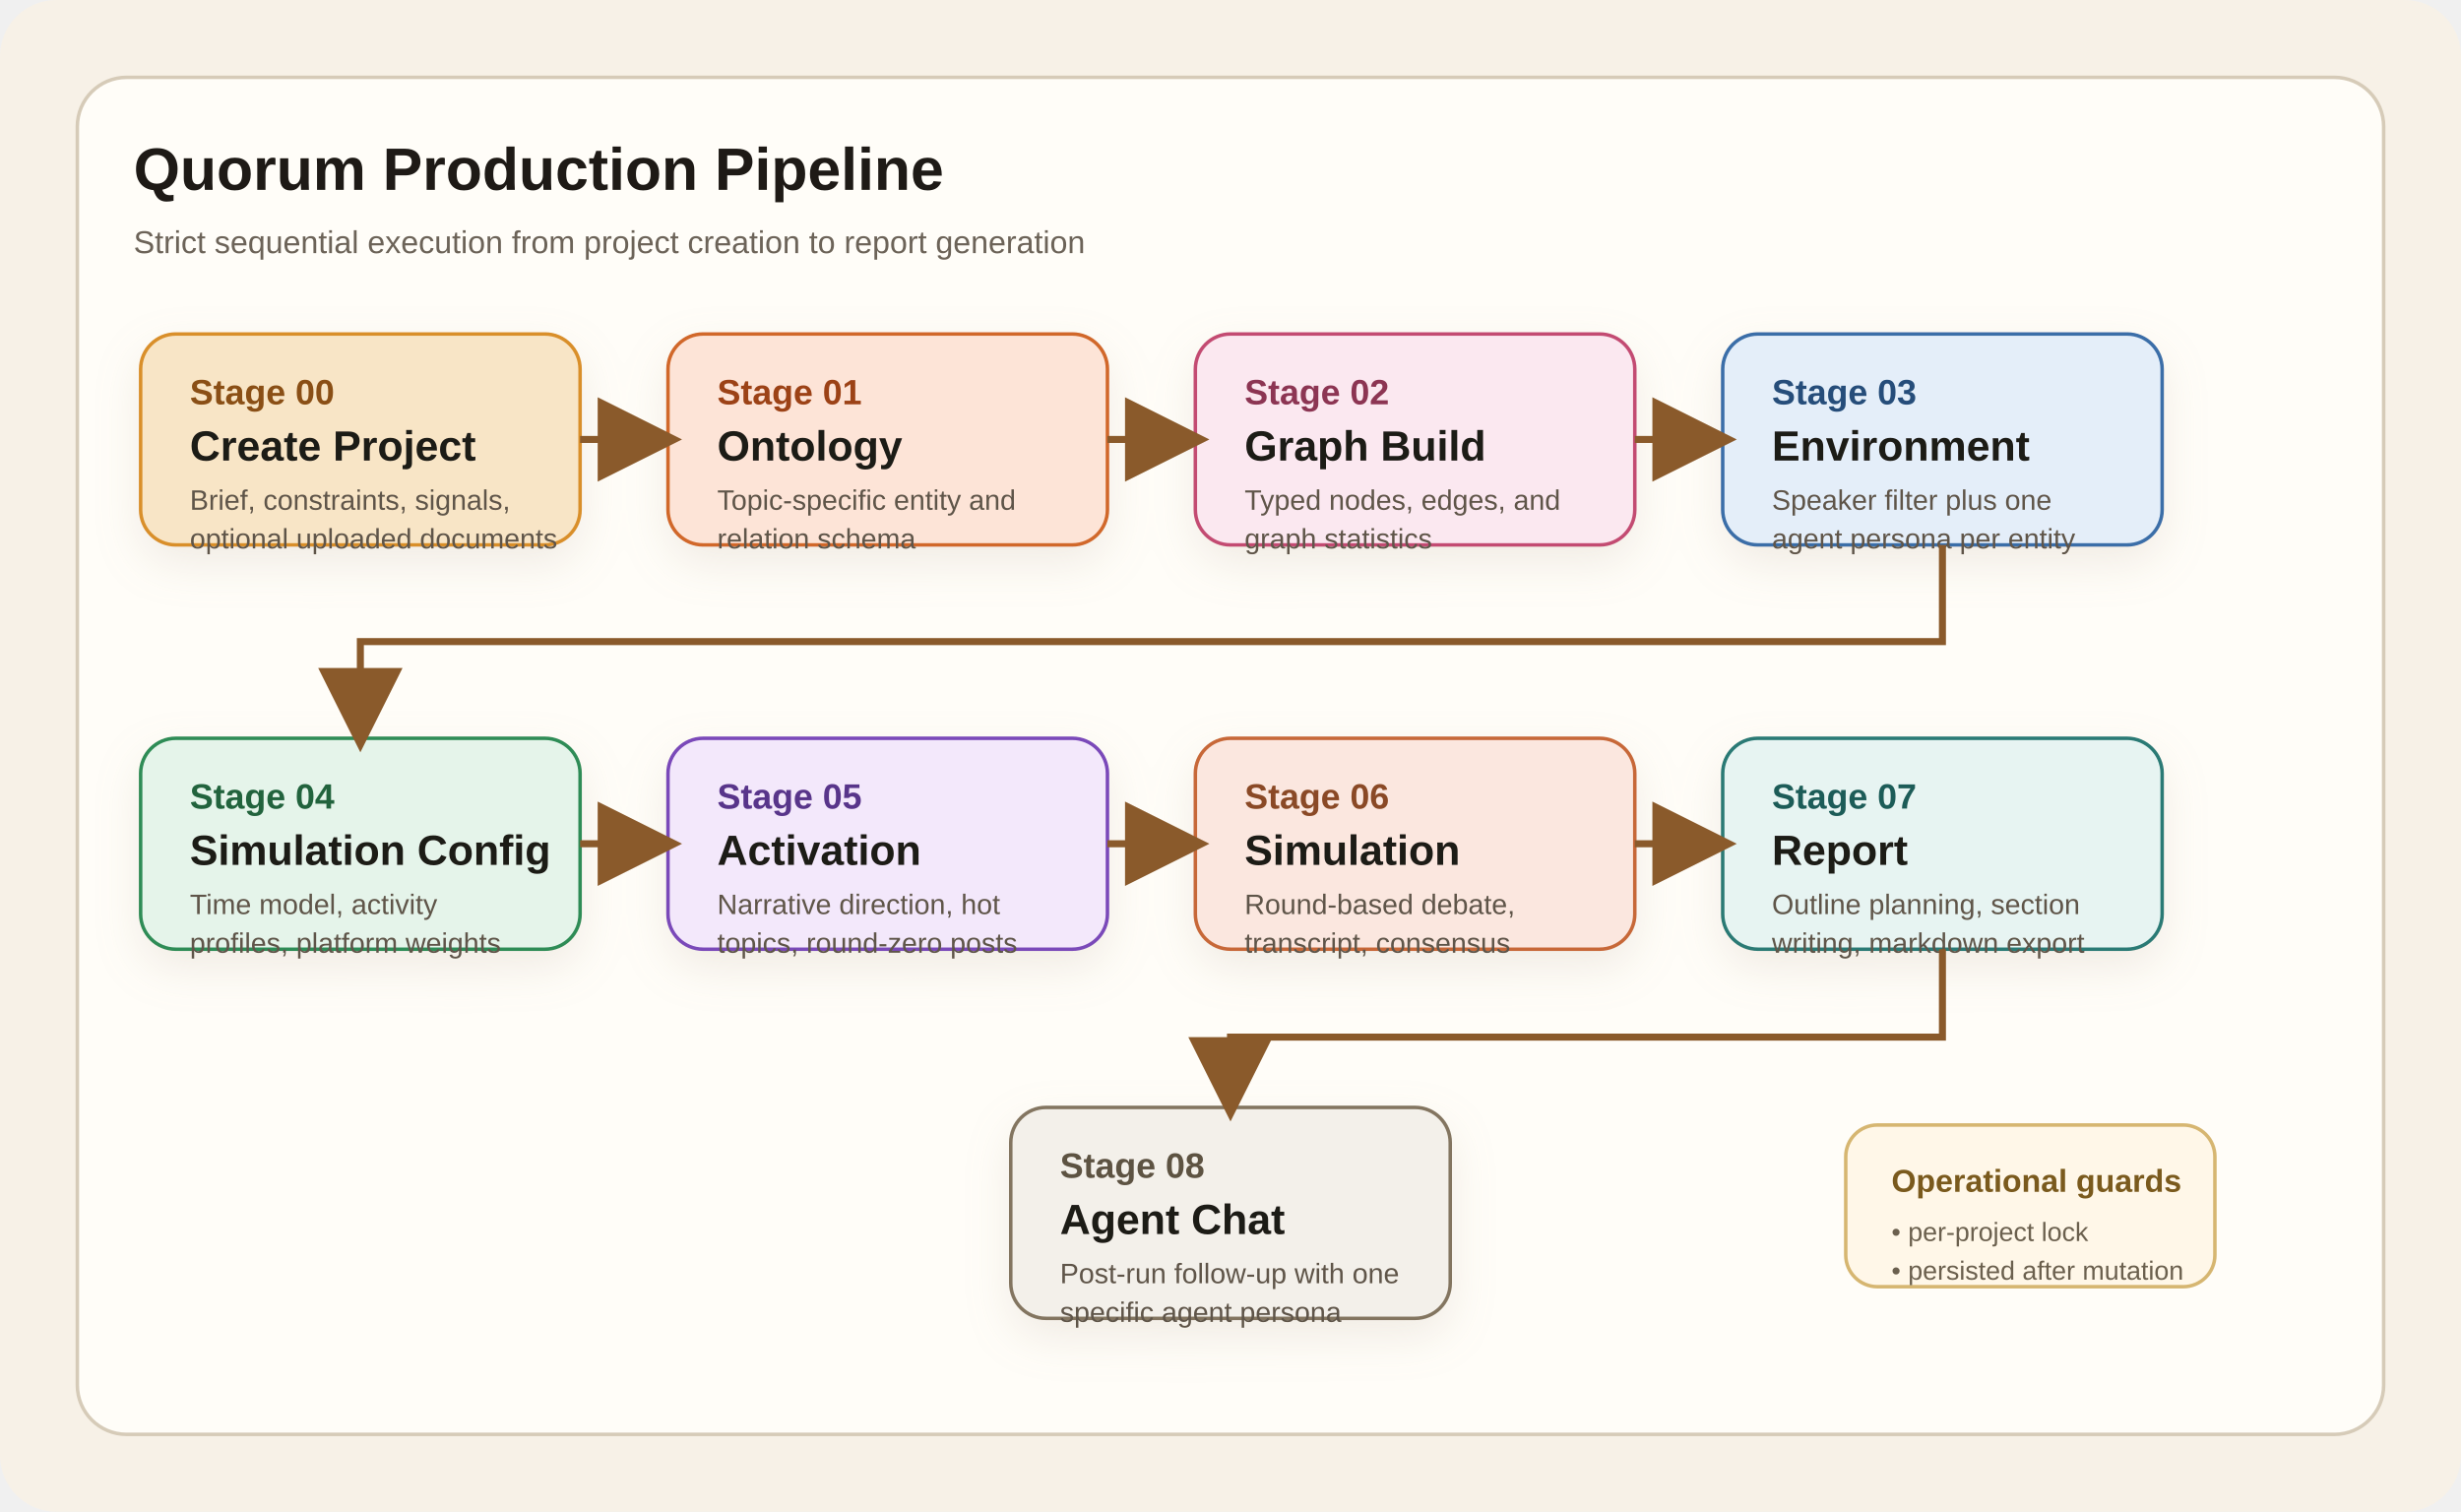
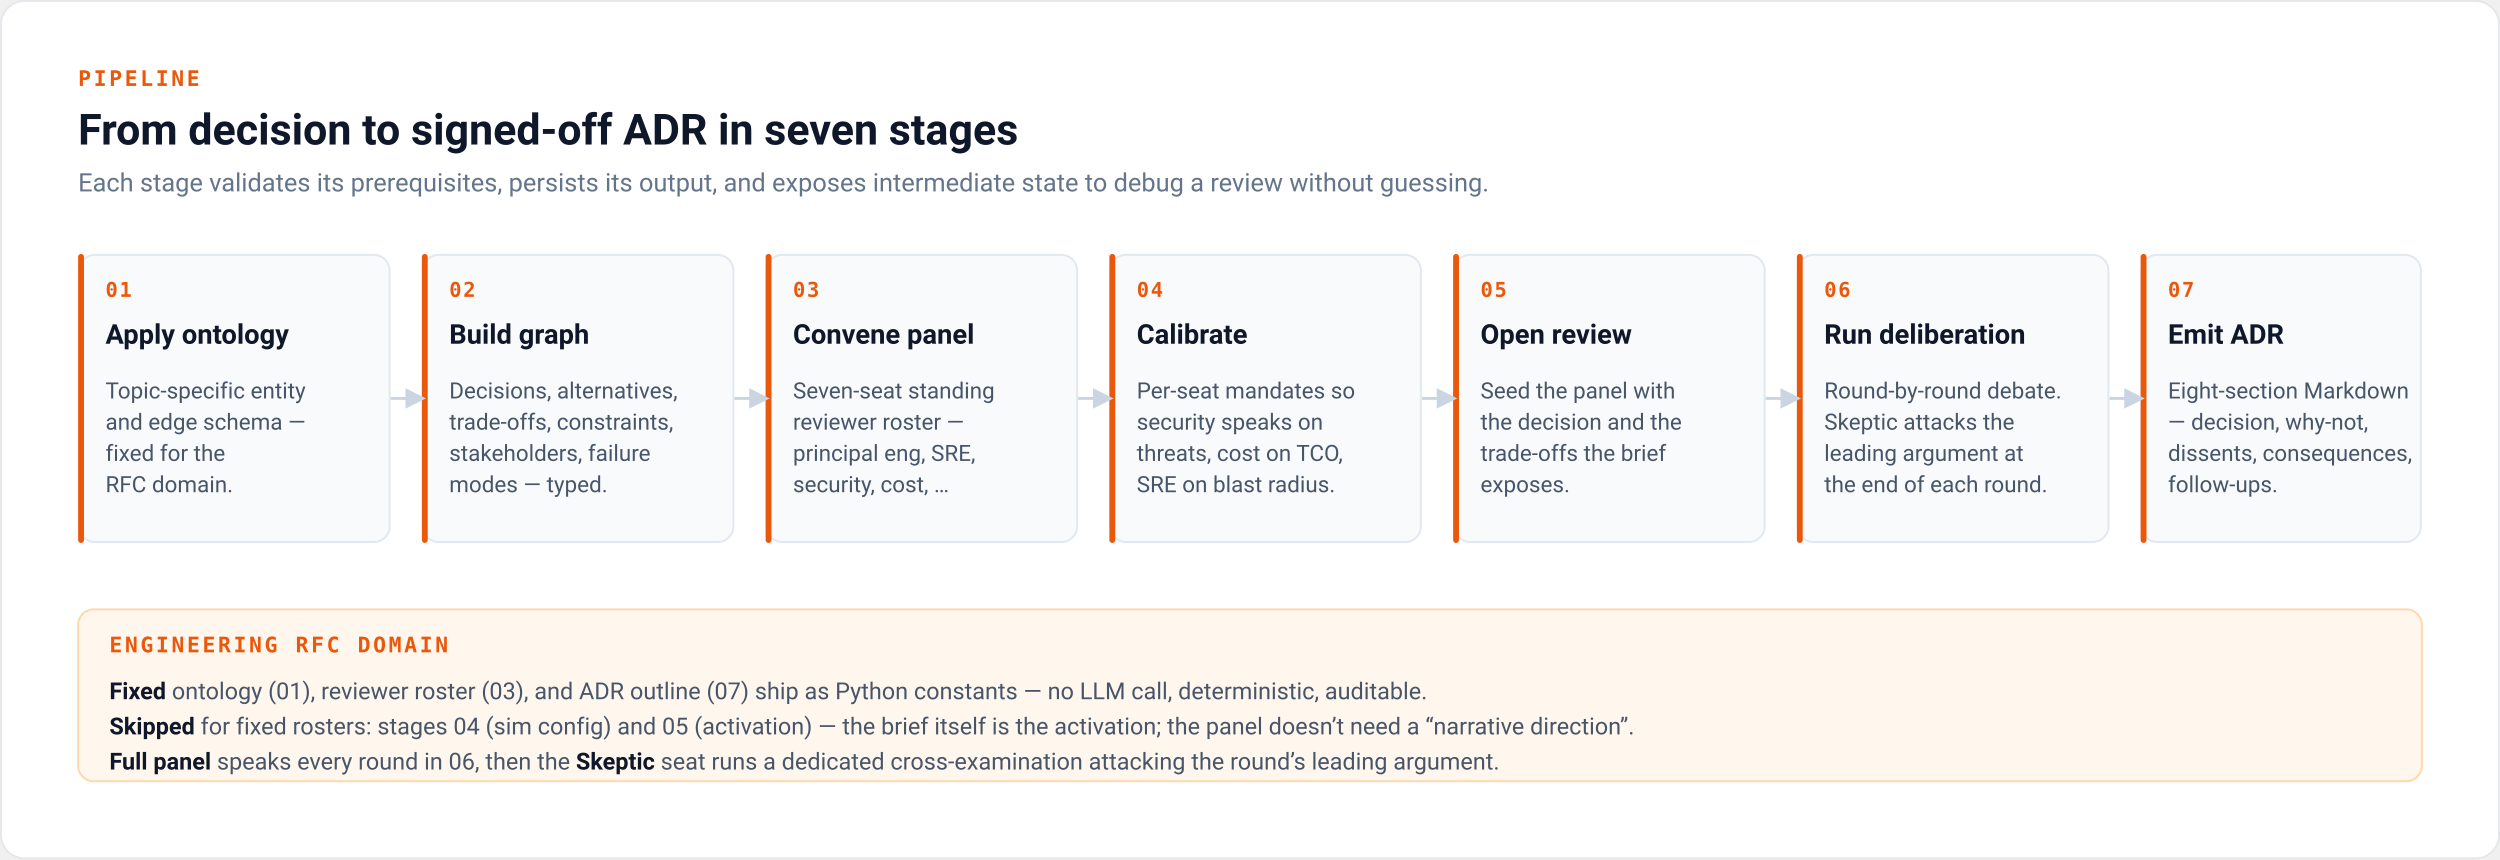
- <svg xmlns="http://www.w3.org/2000/svg" width="1400" height="860" viewBox="0 0 1400 860" fill="none">
-   <rect width="1400" height="860" rx="32" fill="#F7F1E7" />
-   <rect x="44" y="44" width="1312" height="772" rx="28" fill="#FFFDF8" stroke="#D6CBB8" stroke-width="2" />
-   <text x="76" y="108" fill="#1E1A16" font-family="Arial, sans-serif" font-size="34" font-weight="700">Quorum Production Pipeline</text>
-   <text x="76" y="144" fill="#6C6358" font-family="Arial, sans-serif" font-size="18">Strict sequential execution from project creation to report generation</text>
+ <svg xmlns="http://www.w3.org/2000/svg" viewBox="0 0 1280 440" role="img" aria-label="Quorum pipeline flow chart">
  <defs>
-     <filter id="shadow" x="-20%" y="-20%" width="140%" height="140%">
-       <feDropShadow dx="0" dy="10" stdDeviation="12" flood-color="#BDAE96" flood-opacity="0.2" />
-     </filter>
-     <marker id="arrow" markerWidth="12" markerHeight="12" refX="10" refY="6" orient="auto">
-       <path d="M0 0L12 6L0 12V0Z" fill="#8A5A2B" />
+     <style>
+       .canvas { fill: #ffffff; stroke: #e5e7eb; }
+       .card-bg { fill: #f8fafc; stroke: #e2e8f0; }
+       .card-stripe { fill: #ea580c; }
+       .stage-num { fill: #ea580c; font-family: ui-monospace, SFMono-Regular, Menlo, monospace; font-size: 10.5px; font-weight: 600; letter-spacing: 0.08em; }
+       .stage-title { fill: #0f172a; font-family: -apple-system, BlinkMacSystemFont, 'Segoe UI', Roboto, sans-serif; font-size: 14px; font-weight: 600; }
+       .stage-body { fill: #475569; font-family: -apple-system, BlinkMacSystemFont, 'Segoe UI', Roboto, sans-serif; font-size: 11.5px; }
+       .h-label { fill: #ea580c; font-family: ui-monospace, SFMono-Regular, Menlo, monospace; font-size: 11px; font-weight: 600; letter-spacing: 0.12em; }
+       .h-title { fill: #0f172a; font-family: -apple-system, BlinkMacSystemFont, 'Segoe UI', Roboto, sans-serif; font-size: 22px; font-weight: 600; }
+       .h-sub   { fill: #64748b; font-family: -apple-system, BlinkMacSystemFont, 'Segoe UI', Roboto, sans-serif; font-size: 13px; }
+       .caption { fill: #475569; font-family: -apple-system, BlinkMacSystemFont, 'Segoe UI', Roboto, sans-serif; font-size: 12px; }
+       .caption-bold { font-weight: 600; fill: #0f172a; }
+       .arrow { stroke: #cbd5e1; stroke-width: 1.5; fill: none; }
+       .legend-text { fill: #475569; font-family: -apple-system, BlinkMacSystemFont, 'Segoe UI', Roboto, sans-serif; font-size: 11px; }
+     </style>
+     <marker id="arrowhead" viewBox="0 0 10 10" refX="8" refY="5" markerWidth="7" markerHeight="7" orient="auto-start-reverse">
+       <path d="M 0 0 L 10 5 L 0 10 z" fill="#cbd5e1" />
    </marker>
  </defs>
-   <g filter="url(#shadow)">
-     <rect x="80" y="190" width="250" height="120" rx="20" fill="#F8E5C6" stroke="#D98F2B" stroke-width="2" />
-     <text x="108" y="230" fill="#8A4F13" font-family="Arial, sans-serif" font-size="20" font-weight="700">Stage 00</text>
-     <text x="108" y="262" fill="#1E1A16" font-family="Arial, sans-serif" font-size="24" font-weight="700">Create Project</text>
-     <text x="108" y="290" fill="#5F5549" font-family="Arial, sans-serif" font-size="16">Brief, constraints, signals,</text>
-     <text x="108" y="312" fill="#5F5549" font-family="Arial, sans-serif" font-size="16">optional uploaded documents</text>
-     <rect x="380" y="190" width="250" height="120" rx="20" fill="#FDE4D7" stroke="#D1672B" stroke-width="2" />
-     <text x="408" y="230" fill="#9C4218" font-family="Arial, sans-serif" font-size="20" font-weight="700">Stage 01</text>
-     <text x="408" y="262" fill="#1E1A16" font-family="Arial, sans-serif" font-size="24" font-weight="700">Ontology</text>
-     <text x="408" y="290" fill="#5F5549" font-family="Arial, sans-serif" font-size="16">Topic-specific entity and</text>
-     <text x="408" y="312" fill="#5F5549" font-family="Arial, sans-serif" font-size="16">relation schema</text>
-     <rect x="680" y="190" width="250" height="120" rx="20" fill="#FBE8F0" stroke="#C34C72" stroke-width="2" />
-     <text x="708" y="230" fill="#8C3552" font-family="Arial, sans-serif" font-size="20" font-weight="700">Stage 02</text>
-     <text x="708" y="262" fill="#1E1A16" font-family="Arial, sans-serif" font-size="24" font-weight="700">Graph Build</text>
-     <text x="708" y="290" fill="#5F5549" font-family="Arial, sans-serif" font-size="16">Typed nodes, edges, and</text>
-     <text x="708" y="312" fill="#5F5549" font-family="Arial, sans-serif" font-size="16">graph statistics</text>
-     <rect x="980" y="190" width="250" height="120" rx="20" fill="#E4EEF9" stroke="#3B6EA8" stroke-width="2" />
-     <text x="1008" y="230" fill="#254E7A" font-family="Arial, sans-serif" font-size="20" font-weight="700">Stage 03</text>
-     <text x="1008" y="262" fill="#1E1A16" font-family="Arial, sans-serif" font-size="24" font-weight="700">Environment</text>
-     <text x="1008" y="290" fill="#5F5549" font-family="Arial, sans-serif" font-size="16">Speaker filter plus one</text>
-     <text x="1008" y="312" fill="#5F5549" font-family="Arial, sans-serif" font-size="16">agent persona per entity</text>
-     <rect x="80" y="420" width="250" height="120" rx="20" fill="#E5F4EA" stroke="#2F8C56" stroke-width="2" />
-     <text x="108" y="460" fill="#21633D" font-family="Arial, sans-serif" font-size="20" font-weight="700">Stage 04</text>
-     <text x="108" y="492" fill="#1E1A16" font-family="Arial, sans-serif" font-size="24" font-weight="700">Simulation Config</text>
-     <text x="108" y="520" fill="#5F5549" font-family="Arial, sans-serif" font-size="16">Time model, activity</text>
-     <text x="108" y="542" fill="#5F5549" font-family="Arial, sans-serif" font-size="16">profiles, platform weights</text>
-     <rect x="380" y="420" width="250" height="120" rx="20" fill="#F3E8FB" stroke="#7A49B9" stroke-width="2" />
-     <text x="408" y="460" fill="#58348A" font-family="Arial, sans-serif" font-size="20" font-weight="700">Stage 05</text>
-     <text x="408" y="492" fill="#1E1A16" font-family="Arial, sans-serif" font-size="24" font-weight="700">Activation</text>
-     <text x="408" y="520" fill="#5F5549" font-family="Arial, sans-serif" font-size="16">Narrative direction, hot</text>
-     <text x="408" y="542" fill="#5F5549" font-family="Arial, sans-serif" font-size="16">topics, round-zero posts</text>
-     <rect x="680" y="420" width="250" height="120" rx="20" fill="#FBE7DF" stroke="#C76839" stroke-width="2" />
-     <text x="708" y="460" fill="#8A4A25" font-family="Arial, sans-serif" font-size="20" font-weight="700">Stage 06</text>
-     <text x="708" y="492" fill="#1E1A16" font-family="Arial, sans-serif" font-size="24" font-weight="700">Simulation</text>
-     <text x="708" y="520" fill="#5F5549" font-family="Arial, sans-serif" font-size="16">Round-based debate,</text>
-     <text x="708" y="542" fill="#5F5549" font-family="Arial, sans-serif" font-size="16">transcript, consensus</text>
-     <rect x="980" y="420" width="250" height="120" rx="20" fill="#E7F4F2" stroke="#2B7A74" stroke-width="2" />
-     <text x="1008" y="460" fill="#1F5C58" font-family="Arial, sans-serif" font-size="20" font-weight="700">Stage 07</text>
-     <text x="1008" y="492" fill="#1E1A16" font-family="Arial, sans-serif" font-size="24" font-weight="700">Report</text>
-     <text x="1008" y="520" fill="#5F5549" font-family="Arial, sans-serif" font-size="16">Outline planning, section</text>
-     <text x="1008" y="542" fill="#5F5549" font-family="Arial, sans-serif" font-size="16">writing, markdown export</text>
-     <rect x="575" y="630" width="250" height="120" rx="20" fill="#F3F0EA" stroke="#837560" stroke-width="2" />
-     <text x="603" y="670" fill="#5D5243" font-family="Arial, sans-serif" font-size="20" font-weight="700">Stage 08</text>
-     <text x="603" y="702" fill="#1E1A16" font-family="Arial, sans-serif" font-size="24" font-weight="700">Agent Chat</text>
-     <text x="603" y="730" fill="#5F5549" font-family="Arial, sans-serif" font-size="16">Post-run follow-up with one</text>
-     <text x="603" y="752" fill="#5F5549" font-family="Arial, sans-serif" font-size="16">specific agent persona</text>
+   <rect class="canvas" x="0.5" y="0.5" width="1279" height="439" rx="12" />
+   <text class="h-label" x="40" y="44">PIPELINE</text>
+   <text class="h-title" x="40" y="74">From decision to signed-off ADR in seven stages</text>
+   <text class="h-sub" x="40" y="98">Each stage validates its prerequisites, persists its output, and exposes intermediate state to debug a review without guessing.</text>
+   <g transform="translate(40,130)">
+     <rect class="card-bg" x="0.5" y="0.5" width="159" height="147" rx="8" />
+     <rect class="card-stripe" x="0" y="0" width="3" height="148" rx="1.5" />
+     <text class="stage-num" x="14" y="22">01</text>
+     <text class="stage-title" x="14" y="46">Apply ontology</text>
+     <text class="stage-body" x="14" y="74">Topic-specific entity</text>
+     <text class="stage-body" x="14" y="90">and edge schema —</text>
+     <text class="stage-body" x="14" y="106">fixed for the</text>
+     <text class="stage-body" x="14" y="122">RFC domain.</text>
  </g>
-   <path d="M330 250H380" stroke="#8A5A2B" stroke-width="4" marker-end="url(#arrow)" />
-   <path d="M630 250H680" stroke="#8A5A2B" stroke-width="4" marker-end="url(#arrow)" />
-   <path d="M930 250H980" stroke="#8A5A2B" stroke-width="4" marker-end="url(#arrow)" />
-   <path d="M1105 310V365H205V420" stroke="#8A5A2B" stroke-width="4" marker-end="url(#arrow)" />
-   <path d="M330 480H380" stroke="#8A5A2B" stroke-width="4" marker-end="url(#arrow)" />
-   <path d="M630 480H680" stroke="#8A5A2B" stroke-width="4" marker-end="url(#arrow)" />
-   <path d="M930 480H980" stroke="#8A5A2B" stroke-width="4" marker-end="url(#arrow)" />
-   <path d="M1105 540V590H700V630" stroke="#8A5A2B" stroke-width="4" marker-end="url(#arrow)" />
-   <rect x="1050" y="640" width="210" height="92" rx="18" fill="#FFF7E8" stroke="#D6B671" stroke-width="2" />
-   <text x="1076" y="678" fill="#7A5A1D" font-family="Arial, sans-serif" font-size="18" font-weight="700">Operational guards</text>
-   <text x="1076" y="706" fill="#6B604E" font-family="Arial, sans-serif" font-size="15">• per-project lock</text>
-   <text x="1076" y="728" fill="#6B604E" font-family="Arial, sans-serif" font-size="15">• persisted after mutation</text>
+   <g transform="translate(216,130)">
+     <rect class="card-bg" x="0.5" y="0.5" width="159" height="147" rx="8" />
+     <rect class="card-stripe" x="0" y="0" width="3" height="148" rx="1.5" />
+     <text class="stage-num" x="14" y="22">02</text>
+     <text class="stage-title" x="14" y="46">Build graph</text>
+     <text class="stage-body" x="14" y="74">Decisions, alternatives,</text>
+     <text class="stage-body" x="14" y="90">trade-offs, constraints,</text>
+     <text class="stage-body" x="14" y="106">stakeholders, failure</text>
+     <text class="stage-body" x="14" y="122">modes — typed.</text>
+   </g>
+   <g transform="translate(392,130)">
+     <rect class="card-bg" x="0.5" y="0.5" width="159" height="147" rx="8" />
+     <rect class="card-stripe" x="0" y="0" width="3" height="148" rx="1.5" />
+     <text class="stage-num" x="14" y="22">03</text>
+     <text class="stage-title" x="14" y="46">Convene panel</text>
+     <text class="stage-body" x="14" y="74">Seven-seat standing</text>
+     <text class="stage-body" x="14" y="90">reviewer roster —</text>
+     <text class="stage-body" x="14" y="106">principal eng, SRE,</text>
+     <text class="stage-body" x="14" y="122">security, cost, …</text>
+   </g>
+   <g transform="translate(568,130)">
+     <rect class="card-bg" x="0.5" y="0.5" width="159" height="147" rx="8" />
+     <rect class="card-stripe" x="0" y="0" width="3" height="148" rx="1.5" />
+     <text class="stage-num" x="14" y="22">04</text>
+     <text class="stage-title" x="14" y="46">Calibrate</text>
+     <text class="stage-body" x="14" y="74">Per-seat mandates so</text>
+     <text class="stage-body" x="14" y="90">security speaks on</text>
+     <text class="stage-body" x="14" y="106">threats, cost on TCO,</text>
+     <text class="stage-body" x="14" y="122">SRE on blast radius.</text>
+   </g>
+   <g transform="translate(744,130)">
+     <rect class="card-bg" x="0.5" y="0.5" width="159" height="147" rx="8" />
+     <rect class="card-stripe" x="0" y="0" width="3" height="148" rx="1.5" />
+     <text class="stage-num" x="14" y="22">05</text>
+     <text class="stage-title" x="14" y="46">Open review</text>
+     <text class="stage-body" x="14" y="74">Seed the panel with</text>
+     <text class="stage-body" x="14" y="90">the decision and the</text>
+     <text class="stage-body" x="14" y="106">trade-offs the brief</text>
+     <text class="stage-body" x="14" y="122">exposes.</text>
+   </g>
+   <g transform="translate(920,130)">
+     <rect class="card-bg" x="0.5" y="0.5" width="159" height="147" rx="8" />
+     <rect class="card-stripe" x="0" y="0" width="3" height="148" rx="1.5" />
+     <text class="stage-num" x="14" y="22">06</text>
+     <text class="stage-title" x="14" y="46">Run deliberation</text>
+     <text class="stage-body" x="14" y="74">Round-by-round debate.</text>
+     <text class="stage-body" x="14" y="90">Skeptic attacks the</text>
+     <text class="stage-body" x="14" y="106">leading argument at</text>
+     <text class="stage-body" x="14" y="122">the end of each round.</text>
+   </g>
+   <g transform="translate(1096,130)">
+     <rect class="card-bg" x="0.5" y="0.5" width="143" height="147" rx="8" />
+     <rect class="card-stripe" x="0" y="0" width="3" height="148" rx="1.5" />
+     <text class="stage-num" x="14" y="22">07</text>
+     <text class="stage-title" x="14" y="46">Emit ADR</text>
+     <text class="stage-body" x="14" y="74">Eight-section Markdown</text>
+     <text class="stage-body" x="14" y="90">— decision, why-not,</text>
+     <text class="stage-body" x="14" y="106">dissents, consequences,</text>
+     <text class="stage-body" x="14" y="122">follow-ups.</text>
+   </g>
+   <line class="arrow" x1="200" y1="204" x2="216" y2="204" marker-end="url(#arrowhead)" />
+   <line class="arrow" x1="376" y1="204" x2="392" y2="204" marker-end="url(#arrowhead)" />
+   <line class="arrow" x1="552" y1="204" x2="568" y2="204" marker-end="url(#arrowhead)" />
+   <line class="arrow" x1="728" y1="204" x2="744" y2="204" marker-end="url(#arrowhead)" />
+   <line class="arrow" x1="904" y1="204" x2="920" y2="204" marker-end="url(#arrowhead)" />
+   <line class="arrow" x1="1080" y1="204" x2="1096" y2="204" marker-end="url(#arrowhead)" />
+   <rect x="40" y="312" width="1200" height="88" rx="8" fill="#fff7ed" stroke="#fed7aa" />
+   <text class="h-label" x="56" y="334">ENGINEERING RFC DOMAIN</text>
+   <text class="caption" x="56" y="358">
+     <tspan class="caption-bold">Fixed</tspan> ontology (01), reviewer roster (03), and ADR outline (07) ship as Python constants — no LLM call, deterministic, auditable.</text>
+   <text class="caption" x="56" y="376">
+     <tspan class="caption-bold">Skipped</tspan> for fixed rosters: stages 04 (sim config) and 05 (activation) — the brief itself is the activation; the panel doesn’t need a “narrative direction”.</text>
+   <text class="caption" x="56" y="394">
+     <tspan class="caption-bold">Full panel</tspan> speaks every round in 06, then the <tspan class="caption-bold">Skeptic</tspan> seat runs a dedicated cross-examination attacking the round’s leading argument.</text>
</svg>
